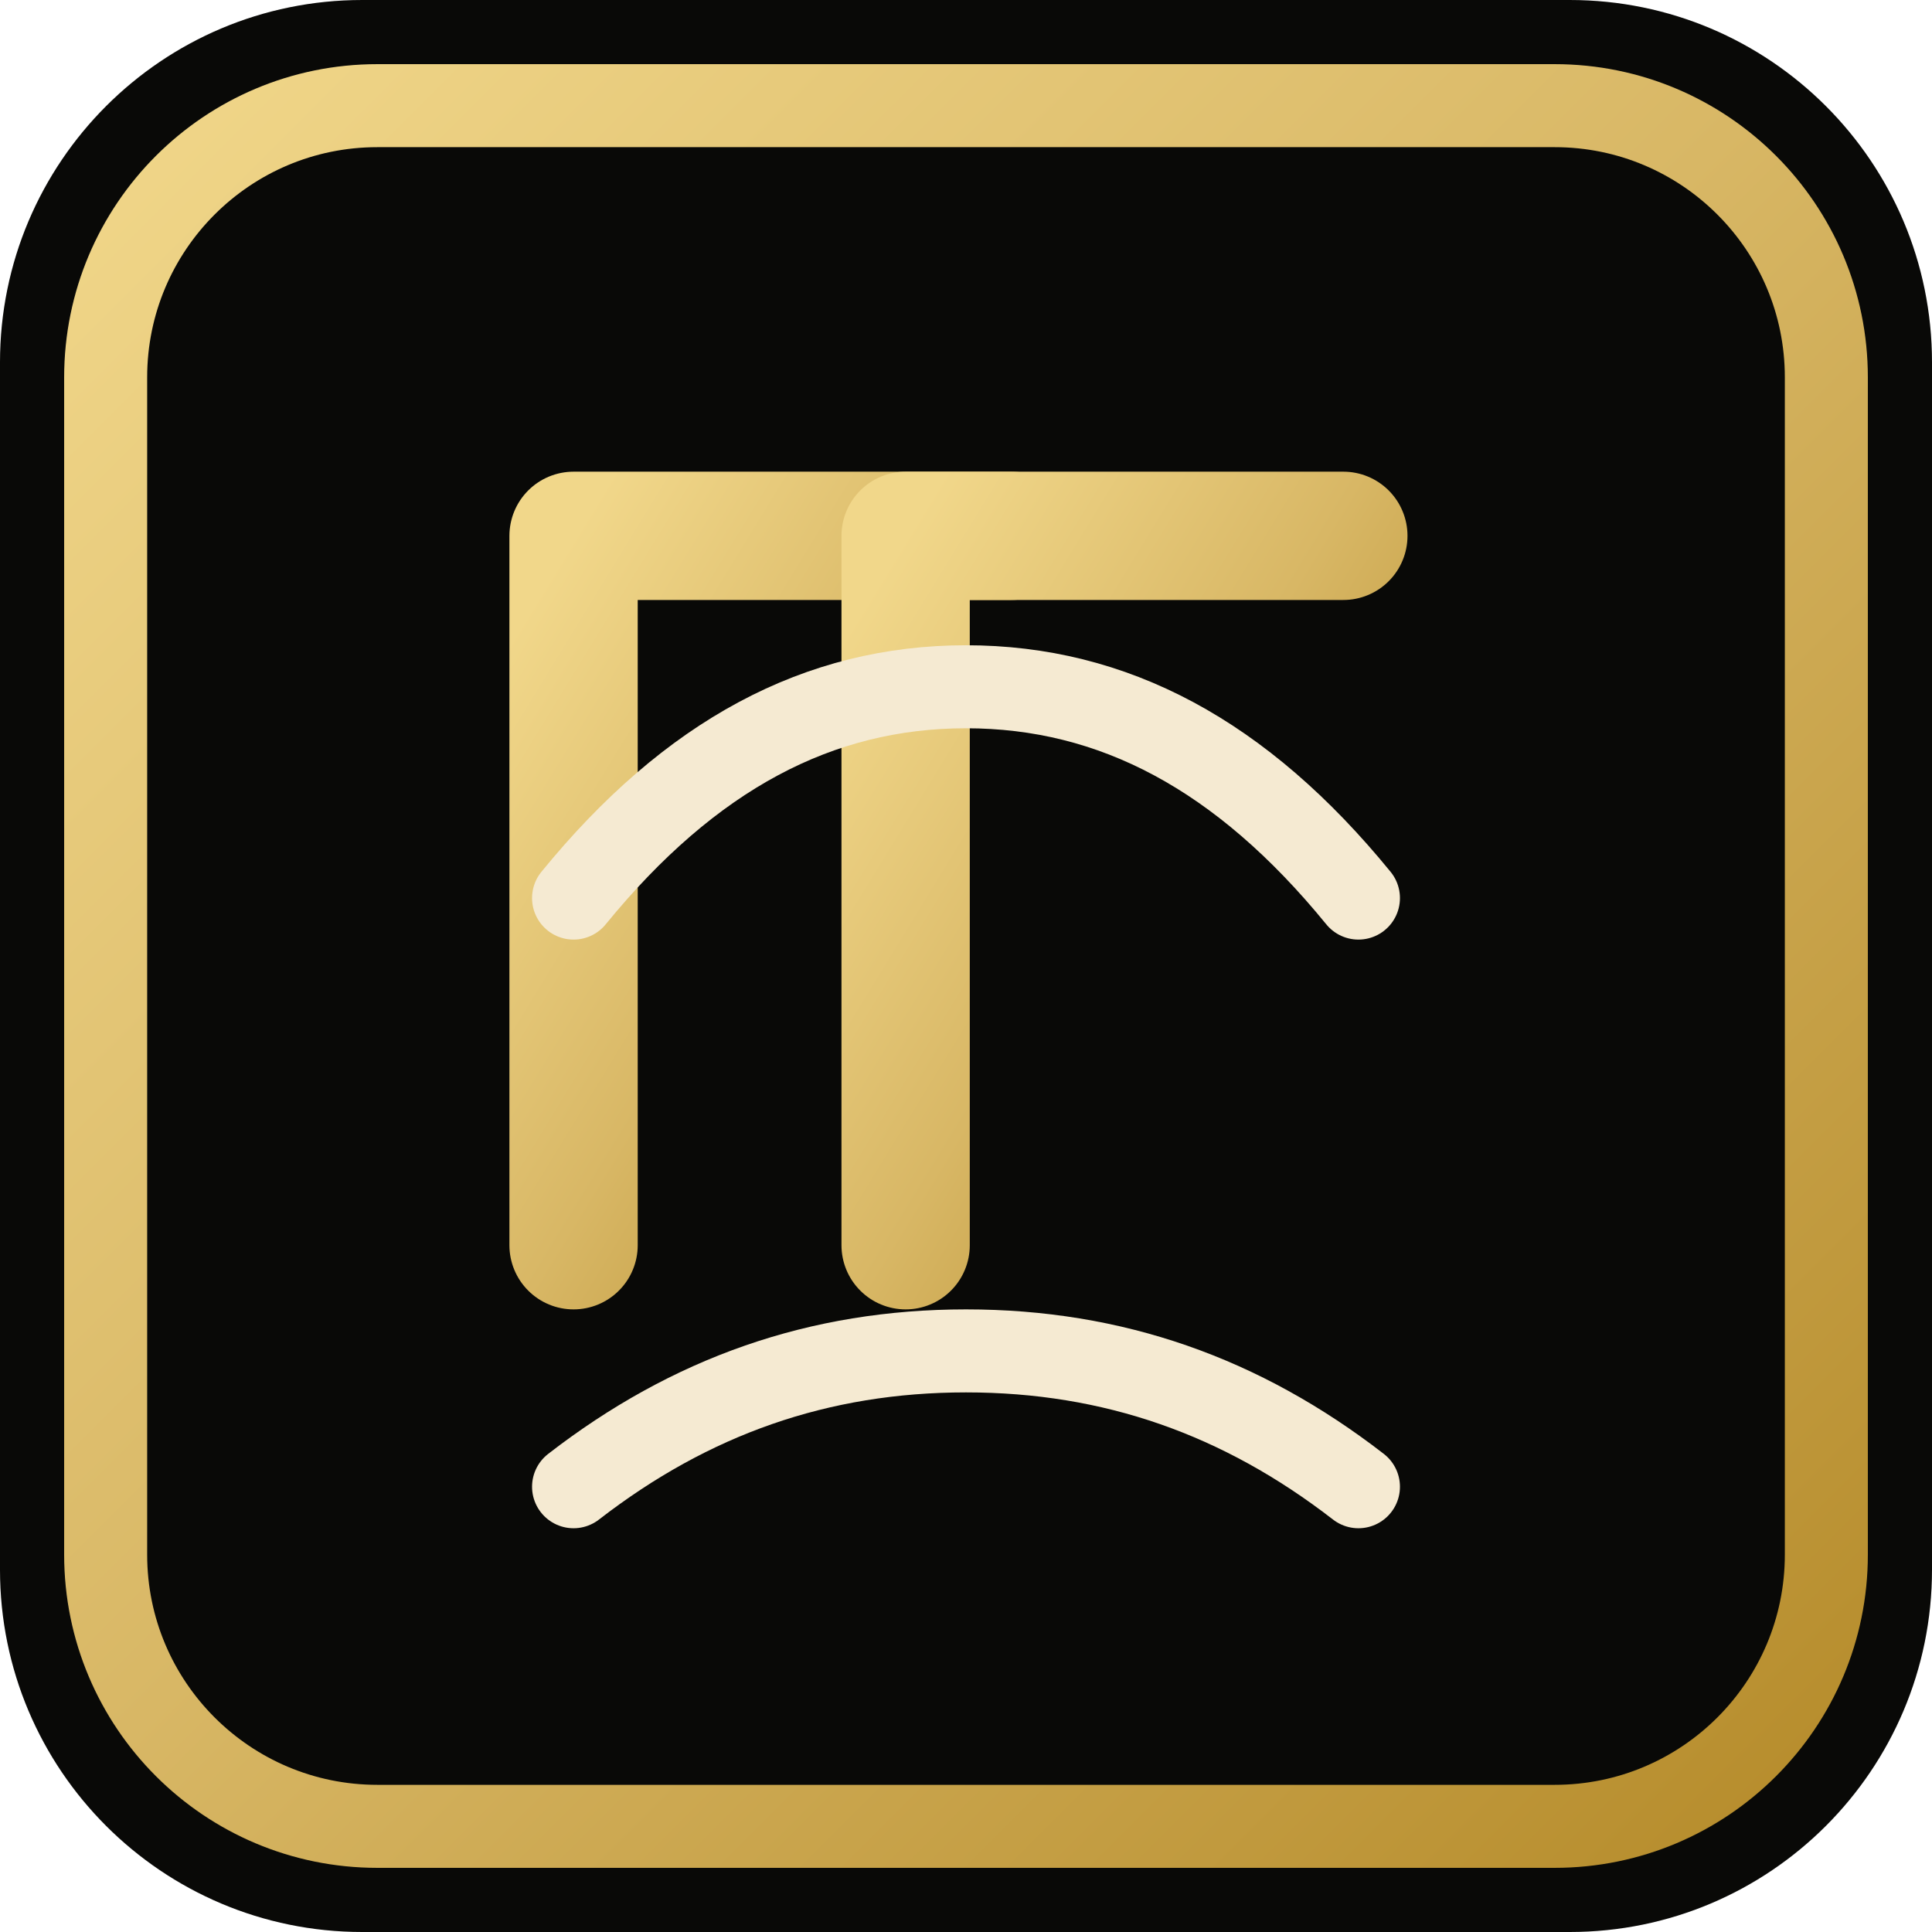
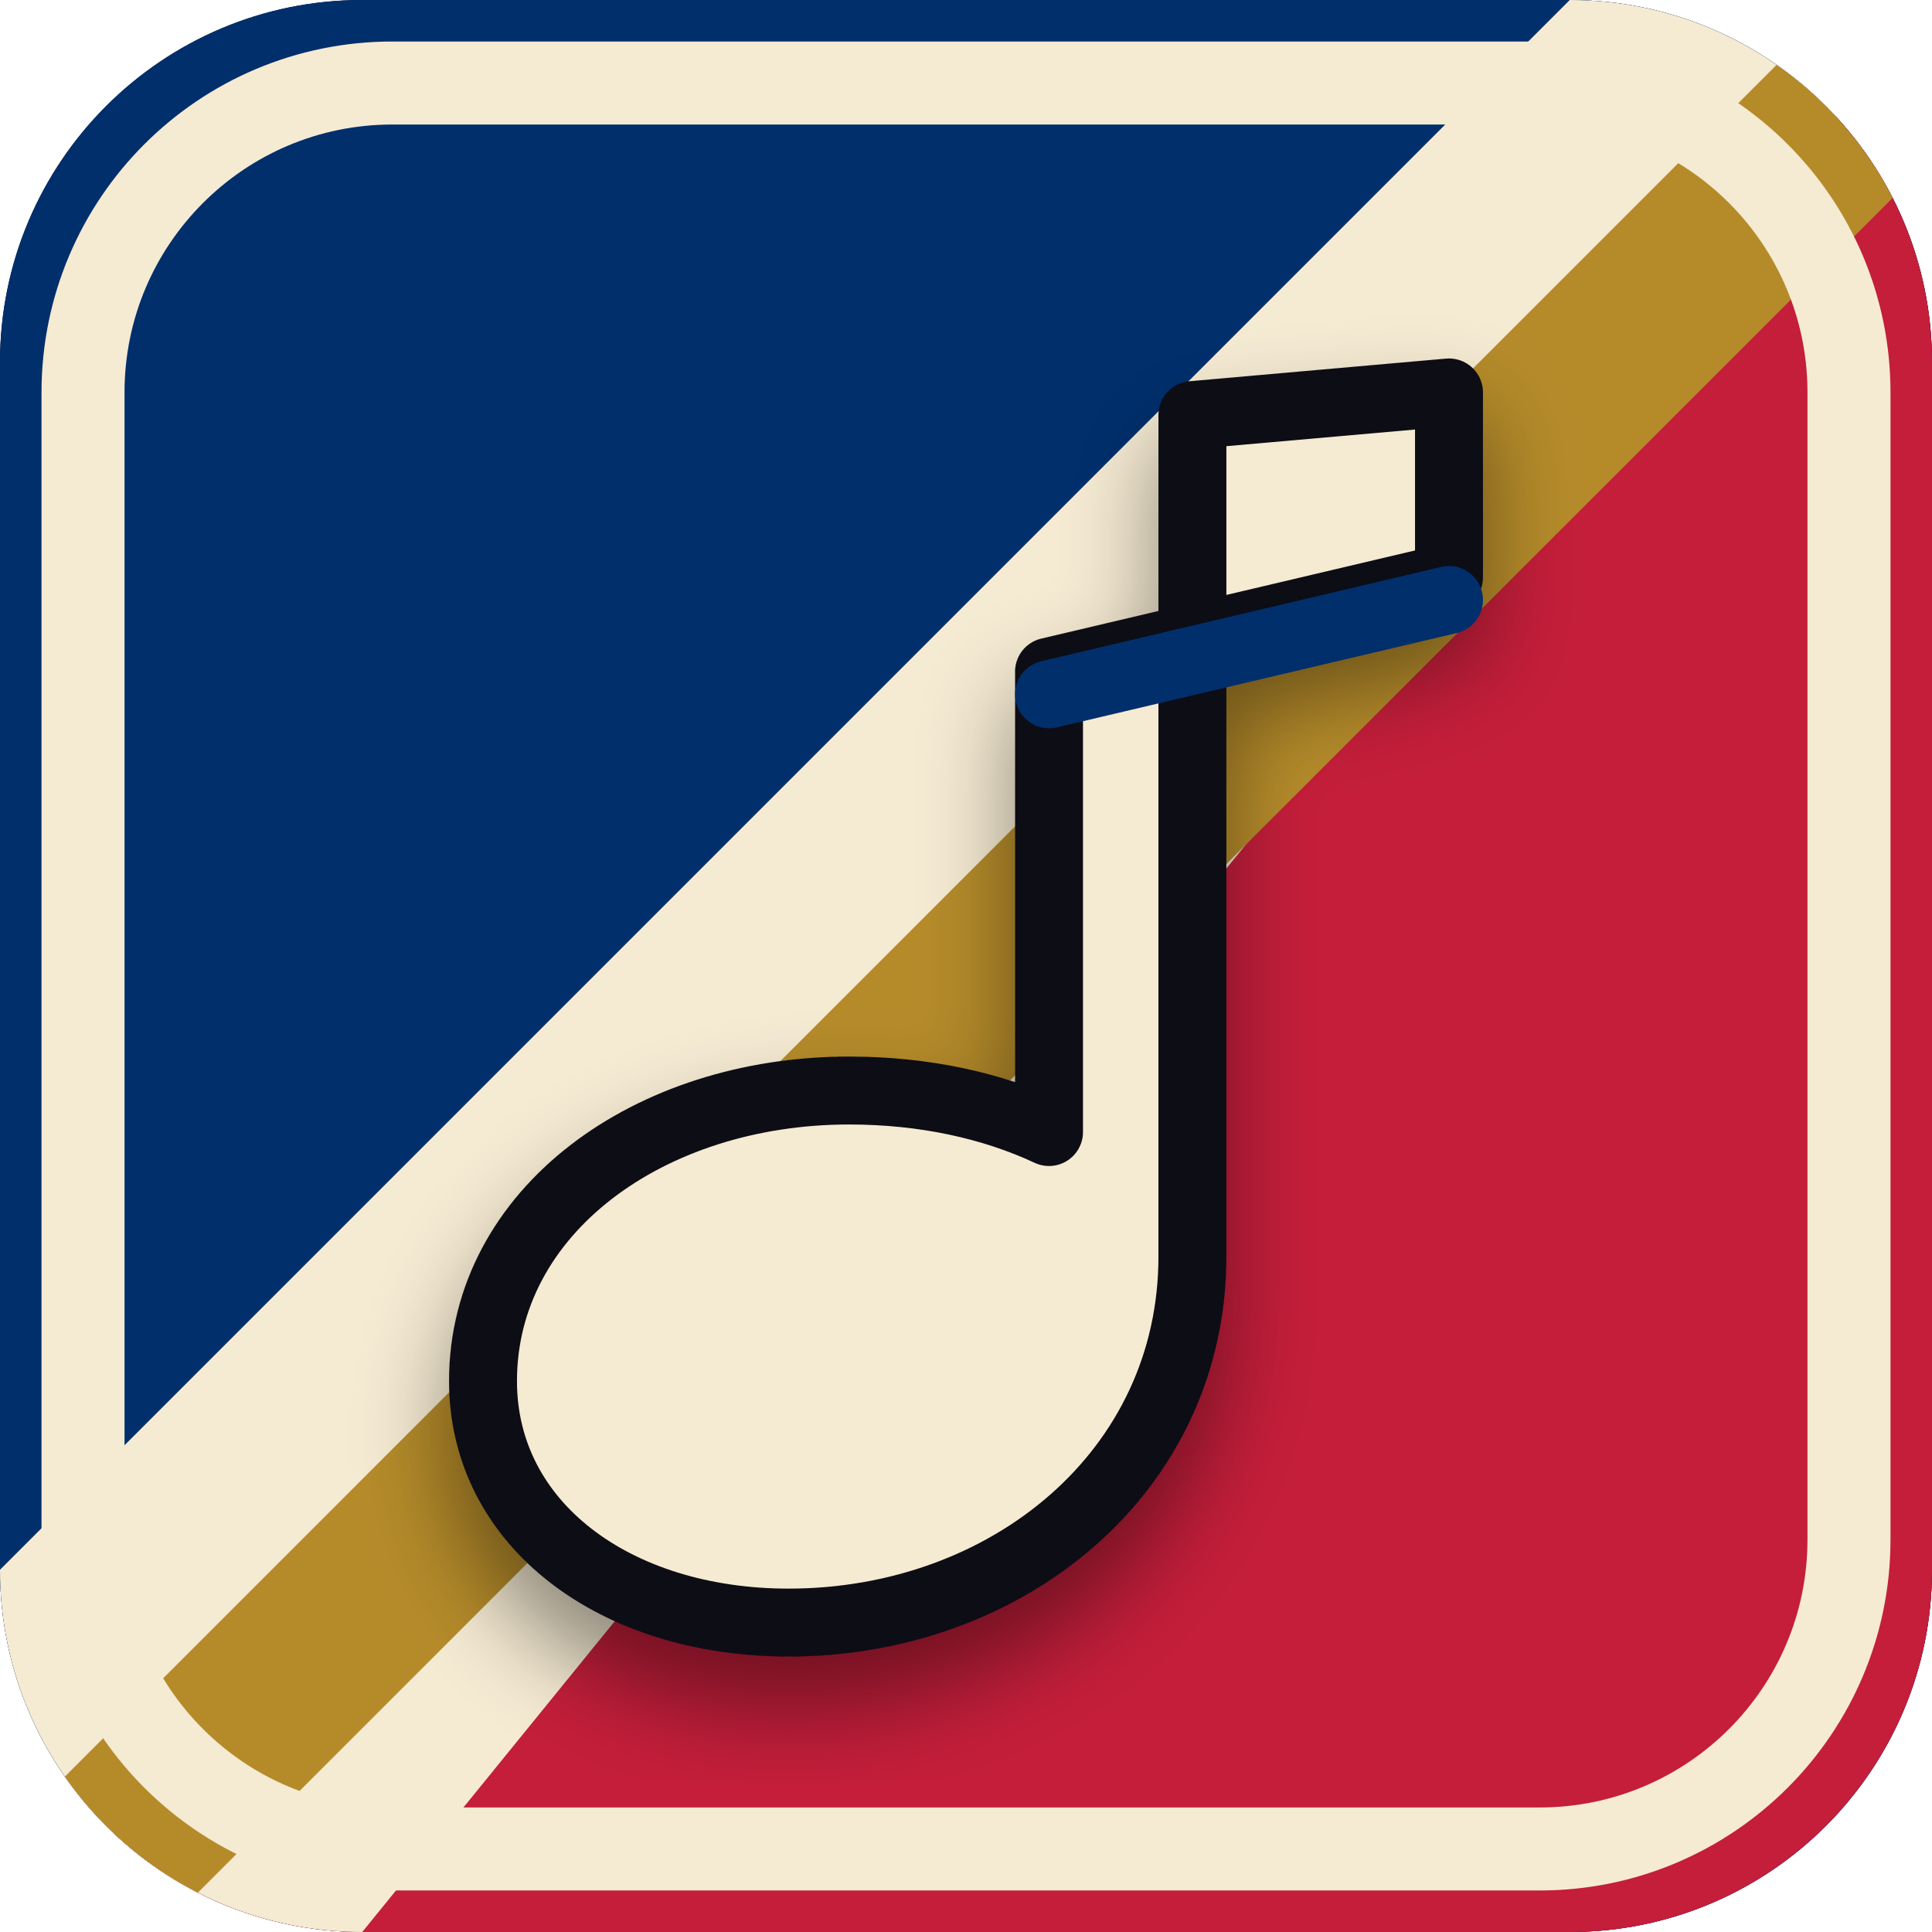
- <svg xmlns="http://www.w3.org/2000/svg" viewBox="0 0 512 512" role="img" aria-labelledby="title desc">
+ <svg xmlns="http://www.w3.org/2000/svg" width="512" height="512" viewBox="0 0 512 512" fill="none">
+   <rect width="512" height="512" rx="96" fill="#080B12" />
+   <g clip-path="url(#tile)">
+     <path d="M0 0H512V512H0V0Z" fill="#002F6C" />
+     <path d="M512 0V512H0L512 0Z" fill="#C41E3A" />
+     <path d="M0 416L416 0H512L96 512H0V416Z" fill="#F5EAD2" />
+     <path d="M0 488L488 0H512V42L42 512H0V488Z" fill="#B58B2A" />
+   </g>
+   <rect x="22" y="22" width="468" height="468" rx="82" stroke="#F5EAD2" stroke-width="22" />
+   <g filter="url(#shadow)">
+     <path d="M316 110V333C316 390 267 430 209 430C163 430 128 404 128 366C128 321 172 289 225 289C245 289 263 293 278 300V178L384 153V104L316 110Z" fill="#F5EAD2" />
+     <path d="M316 110V333C316 390 267 430 209 430C163 430 128 404 128 366C128 321 172 289 225 289C245 289 263 293 278 300V178L384 153V104L316 110Z" stroke="#080B12" stroke-width="18" stroke-linejoin="round" />
+   </g>
+   <path d="M278 184L384 159" stroke="#002F6C" stroke-width="18" stroke-linecap="round" />
  <defs>
-     <linearGradient id="brass" x1="0" x2="1" y1="0" y2="1">
-       <stop offset="0" stop-color="#f1d78a" />
-       <stop offset=".48" stop-color="#d8b765" />
-       <stop offset="1" stop-color="#b58b2a" />
-     </linearGradient>
+     <clipPath id="tile">
+       <rect width="512" height="512" rx="96" />
+     </clipPath>
+     <filter id="shadow" x="86" y="70" width="340" height="402" filterUnits="userSpaceOnUse" color-interpolation-filters="sRGB">
+       <feDropShadow dx="0" dy="14" stdDeviation="12" flood-color="#080B12" flood-opacity="0.42" />
+     </filter>
  </defs>
-   <rect width="512" height="512" rx="96" fill="#090907" />
-   <rect x="28" y="28" width="456" height="456" rx="72" fill="none" stroke="url(#brass)" stroke-width="22" />
-   <path d="M118 330h276" fill="none" stroke="url(#brass)" stroke-linecap="round" stroke-width="34" />
-   <path d="M152 330V142h116" fill="none" stroke="url(#brass)" stroke-linecap="round" stroke-linejoin="round" stroke-width="34" />
-   <path d="M240 330V142h116" fill="none" stroke="url(#brass)" stroke-linecap="round" stroke-linejoin="round" stroke-width="34" />
-   <path d="M360 142v188" fill="none" stroke="url(#brass)" stroke-linecap="round" stroke-width="34" />
-   <path d="M152 238c31-38 65-56 104-56s73 18 104 56" fill="none" stroke="#f5ead2" stroke-linecap="round" stroke-width="22" />
-   <path d="M152 394c31-24 65-36 104-36s73 12 104 36" fill="none" stroke="#f5ead2" stroke-linecap="round" stroke-width="22" />
</svg>
